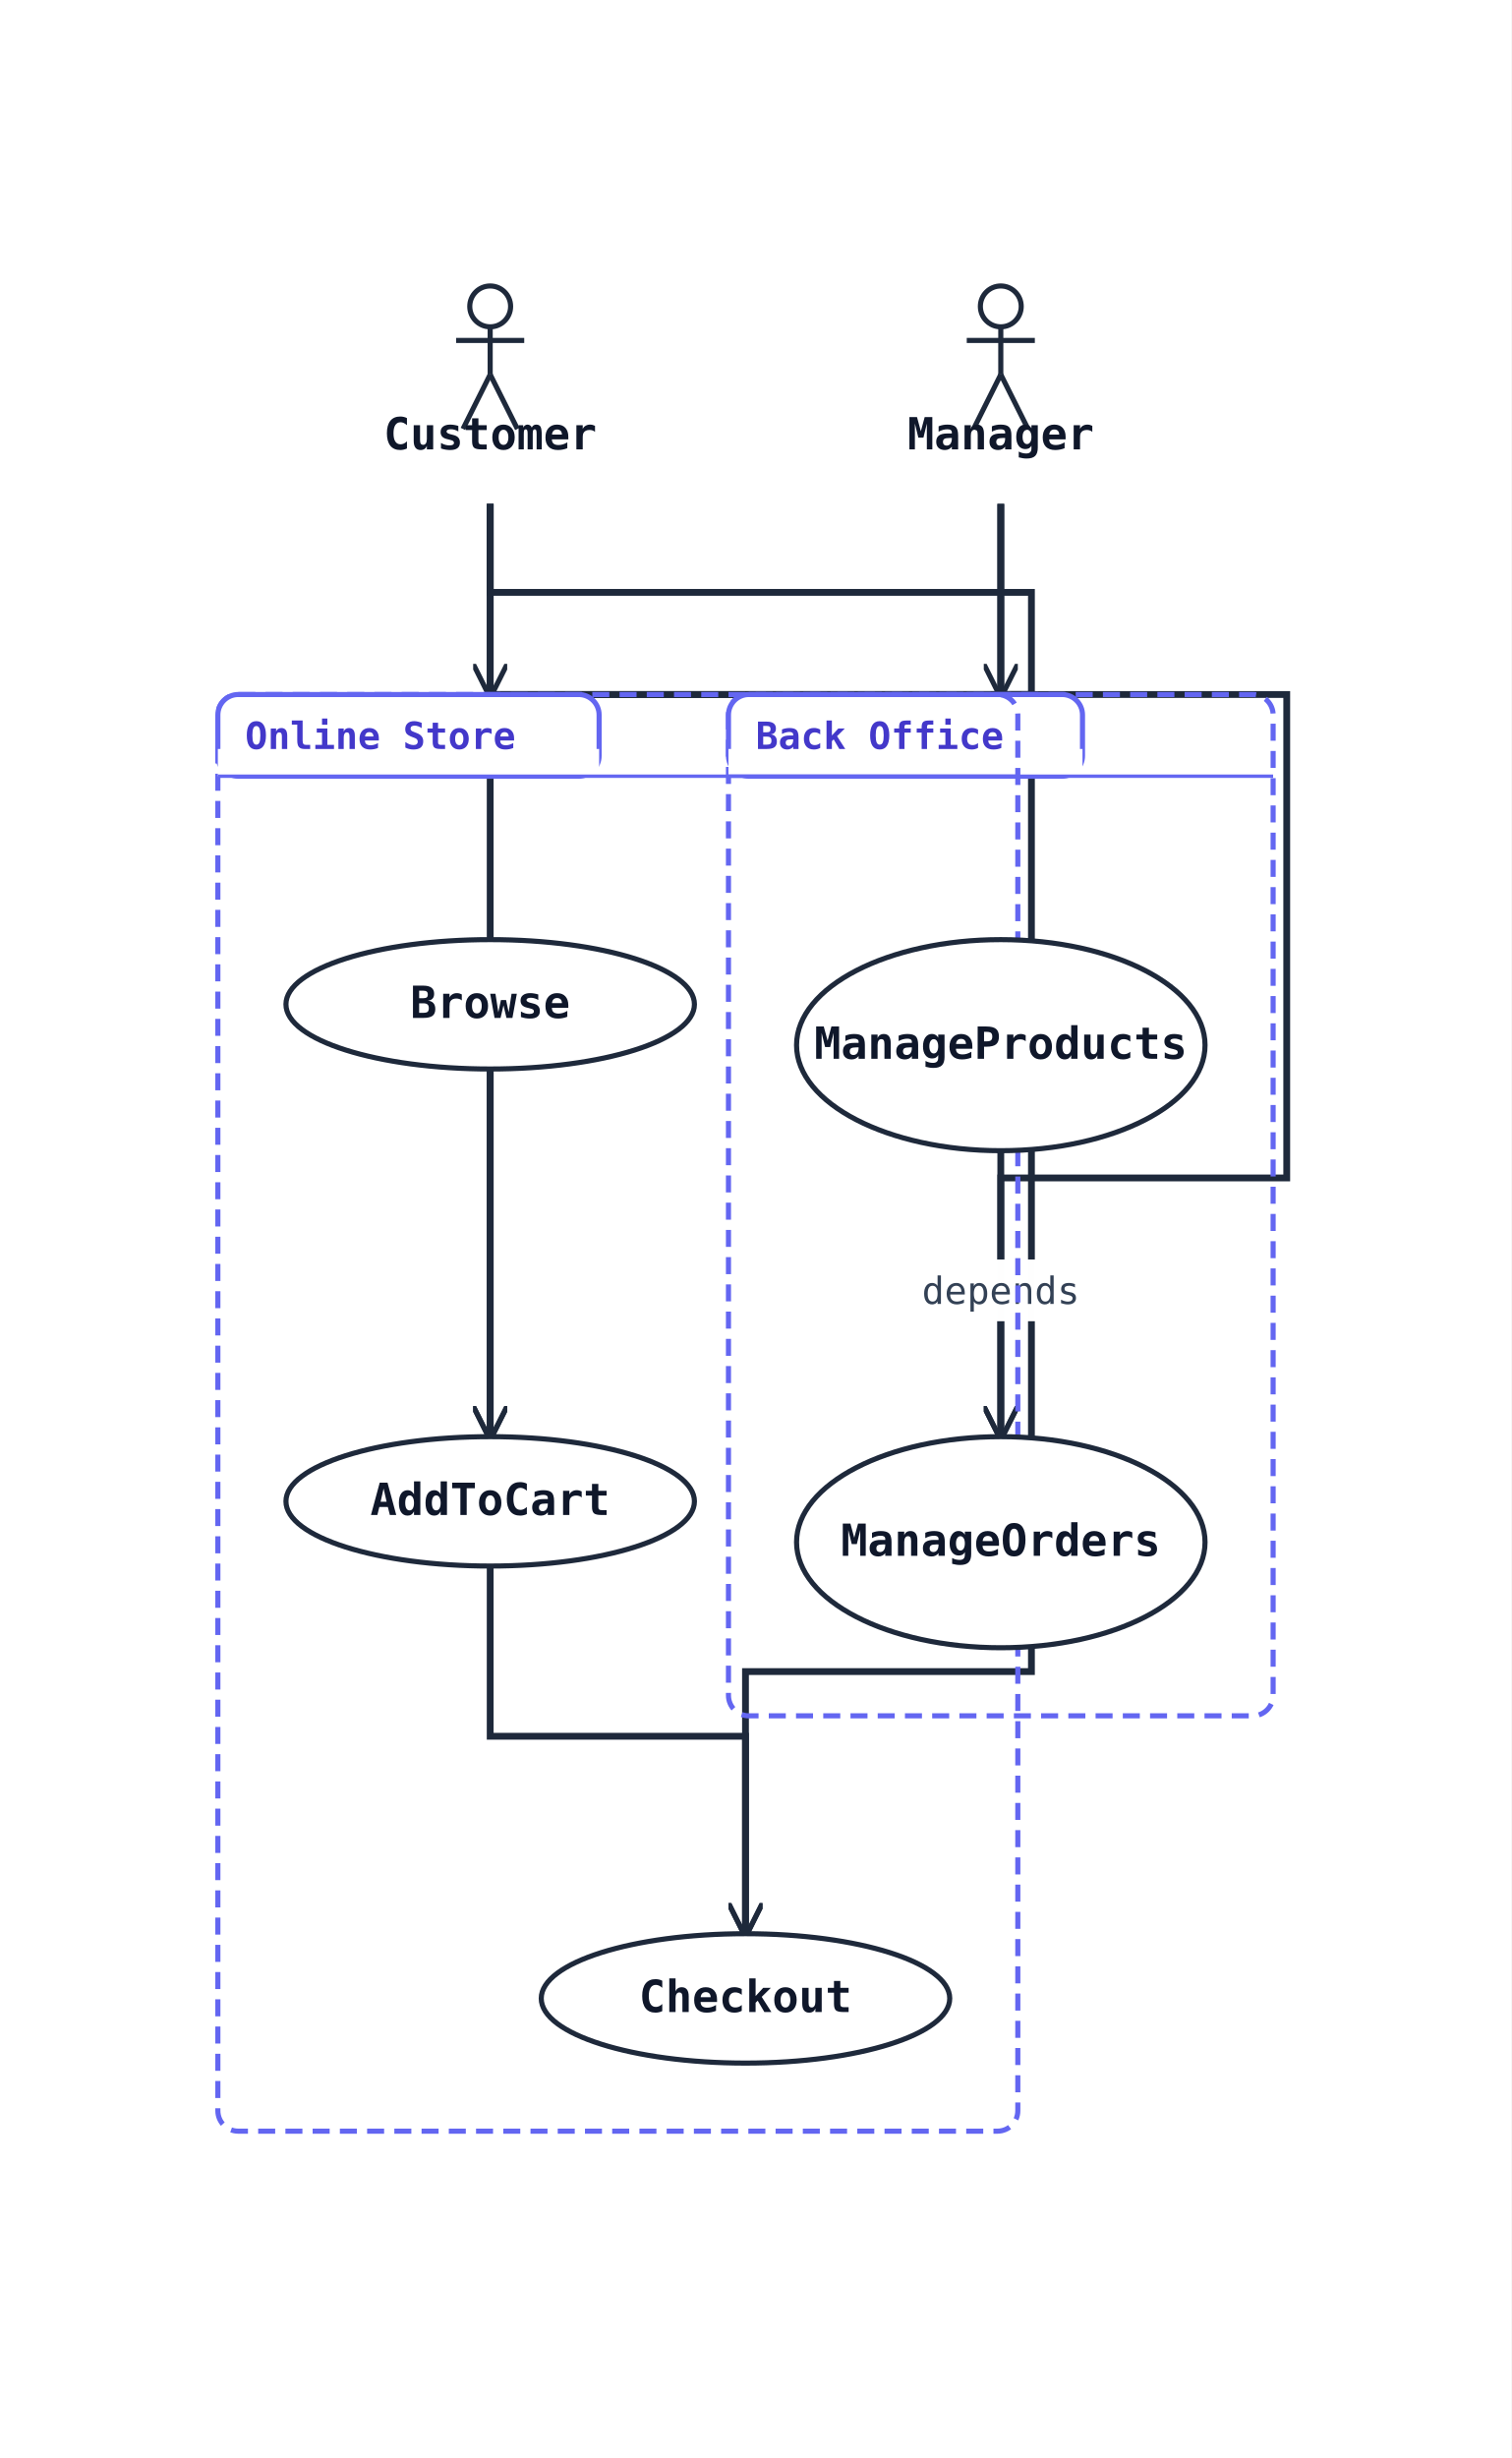
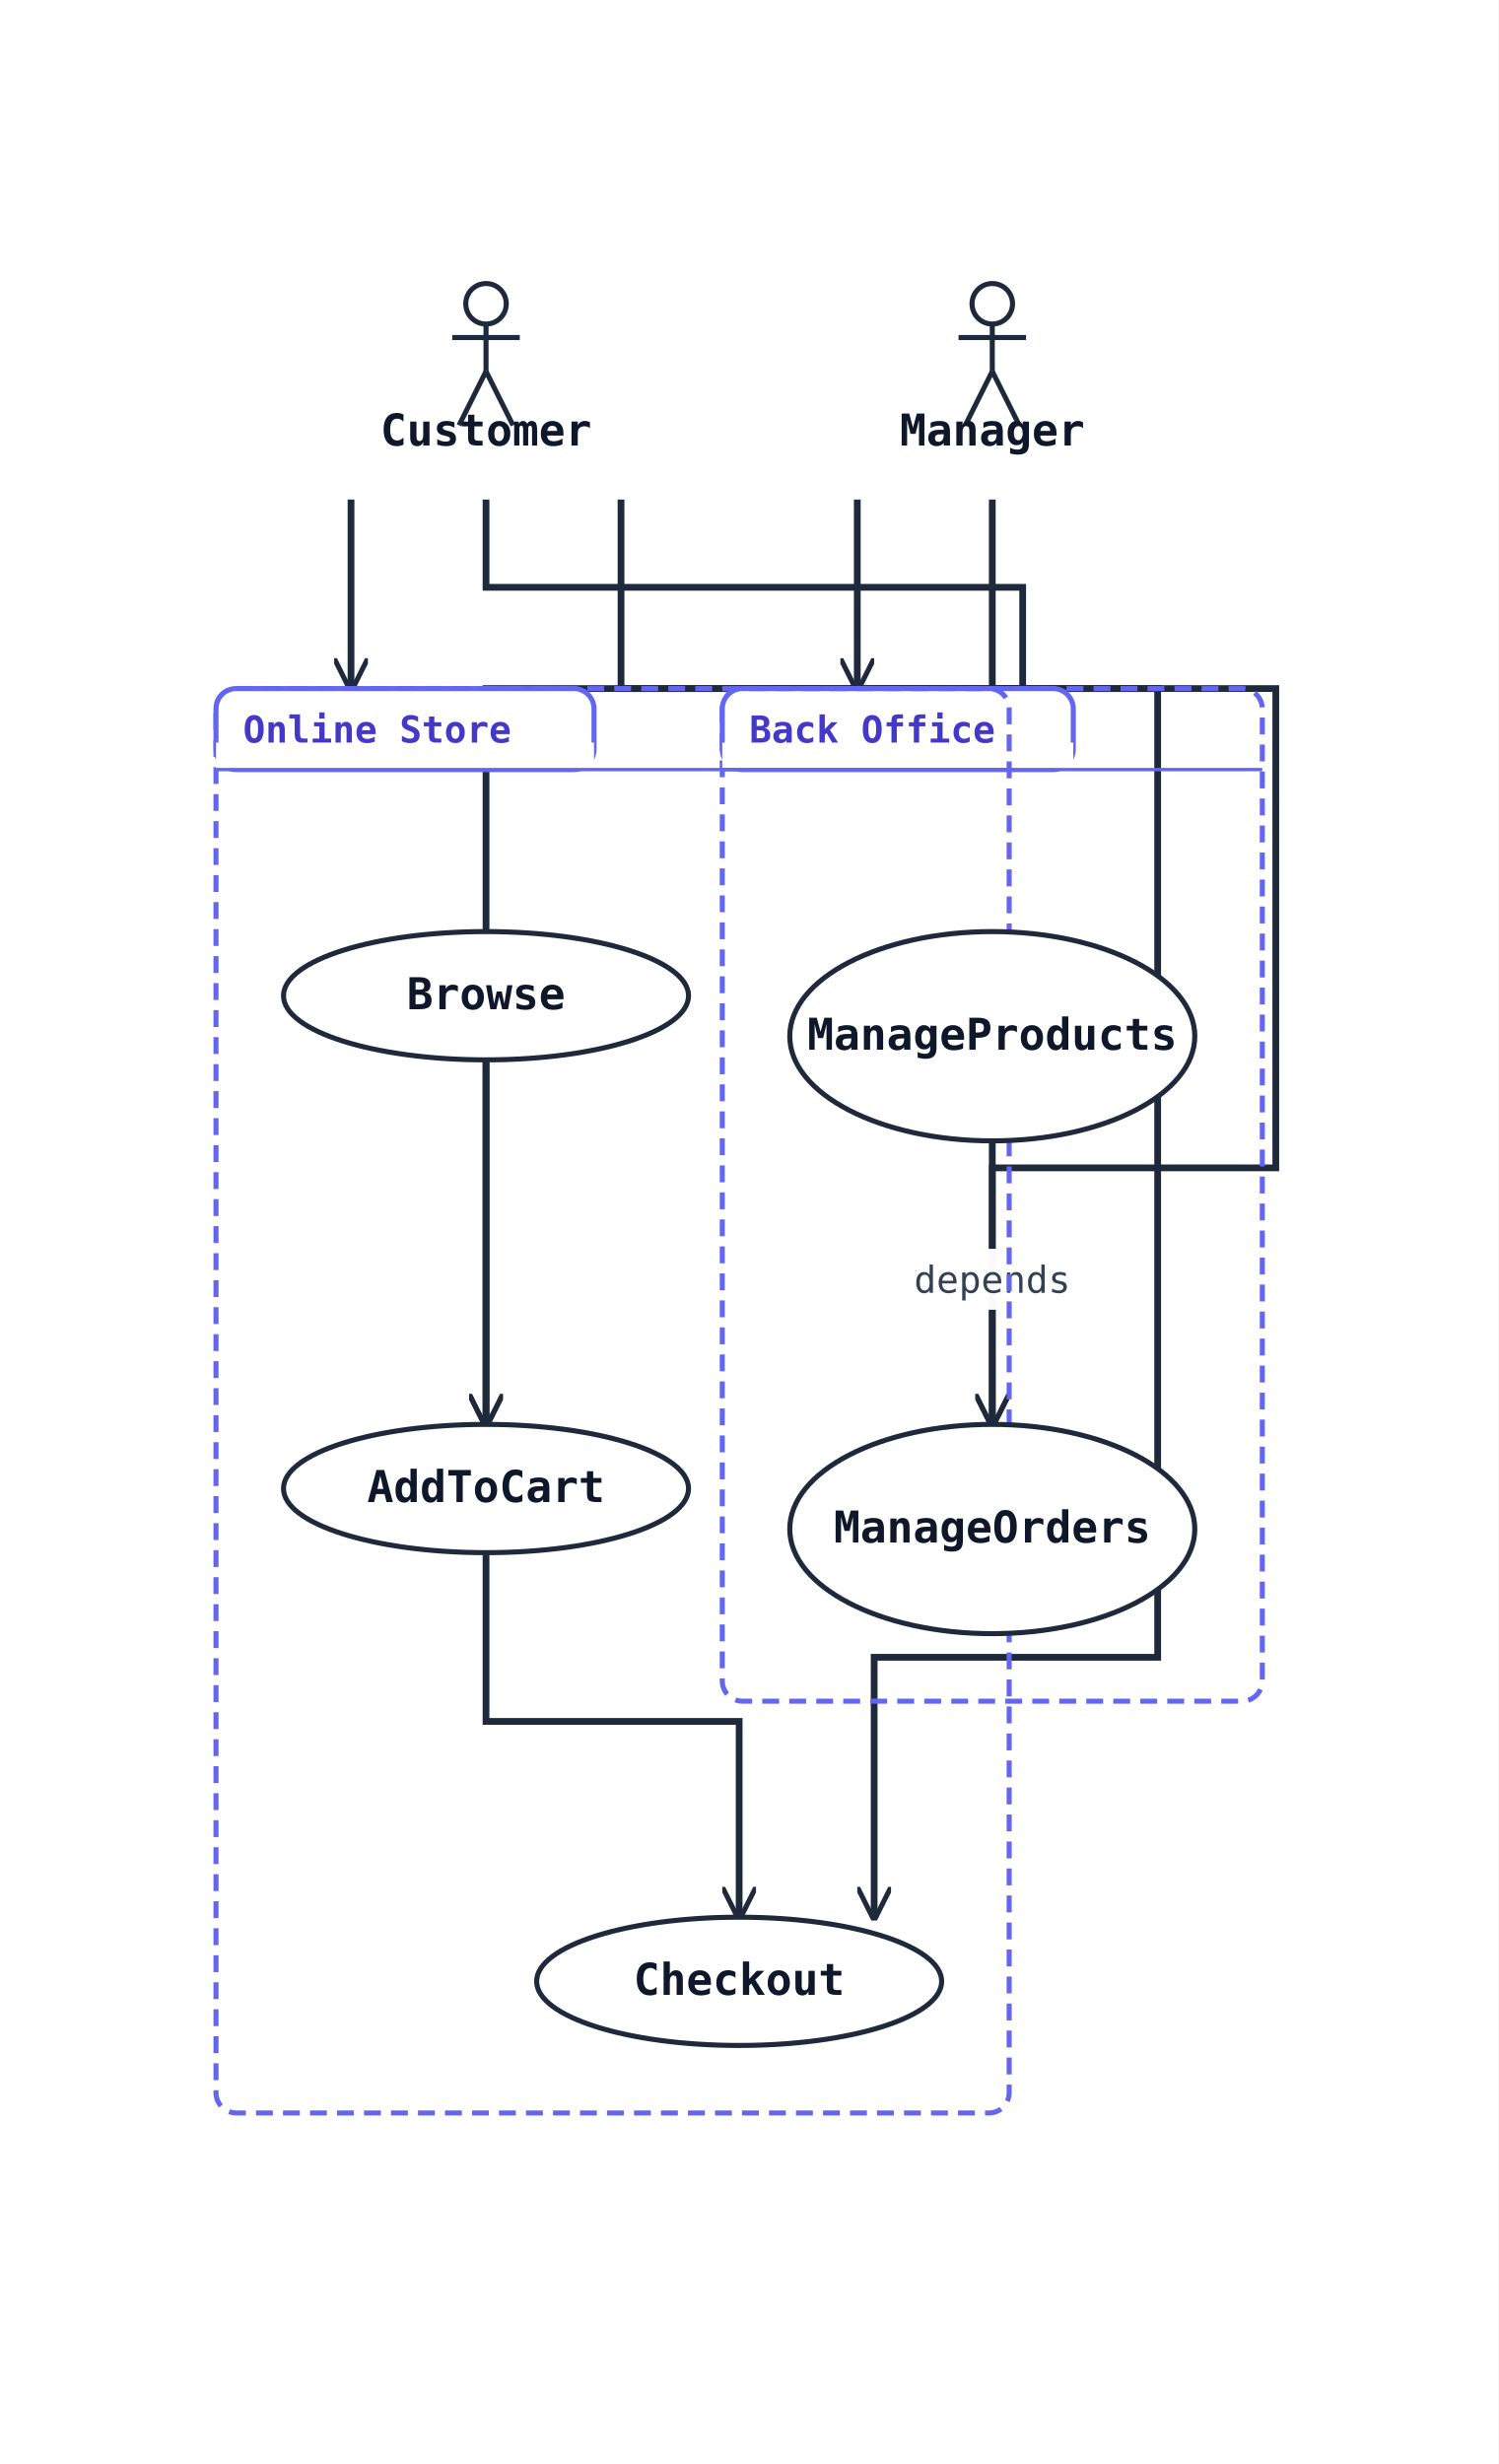
- <svg xmlns="http://www.w3.org/2000/svg" width="444" height="722" viewBox="0 0 444 722" data-orientation="TopToBottom">
+ <svg xmlns="http://www.w3.org/2000/svg" width="444" height="730" viewBox="0 0 444 730" data-orientation="TopToBottom">
  <rect width="100%" height="100%" fill="#ffffff" />
  <defs>
    <marker id="arrow-open" viewBox="0 0 10 10" refX="9" refY="5" markerWidth="10" markerHeight="10" markerUnits="userSpaceOnUse" orient="auto-start-reverse">
      <path d="M0,0 L10,5 L0,10" fill="none" stroke="#1e293b" stroke-width="1.5" />
    </marker>
    <marker id="arrow-triangle" viewBox="0 0 16 16" refX="15" refY="8" markerWidth="16" markerHeight="16" markerUnits="userSpaceOnUse" orient="auto-start-reverse">
      <polygon points="0,1 14,8 0,15" fill="#ffffff" stroke="#1e293b" stroke-width="1.5" fill-rule="nonzero" />
    </marker>
    <marker id="arrow-diamond-filled" viewBox="0 0 14 10" refX="13" refY="5" markerWidth="14" markerHeight="10" markerUnits="userSpaceOnUse" orient="auto-start-reverse">
      <path d="M0,5 L7,0 L14,5 L7,10 z" fill="#1e293b" stroke="#1e293b" stroke-width="1" />
    </marker>
    <marker id="arrow-diamond-open" viewBox="0 0 14 10" refX="13" refY="5" markerWidth="14" markerHeight="10" markerUnits="userSpaceOnUse" orient="auto-start-reverse">
      <path d="M0,5 L7,0 L14,5 L7,10 z" fill="#ffffff" stroke="#1e293b" stroke-width="1" />
    </marker>
  </defs>
  <defs>
    <marker id="arrow-triangle-filled" viewBox="0 0 12 12" refX="11" refY="6" markerWidth="12" markerHeight="12" markerUnits="userSpaceOnUse" orient="auto-start-reverse">
      <polygon points="0,0 12,6 0,12" fill="#1e293b" stroke="#1e293b" stroke-width="1.5" />
    </marker>
    <marker id="arrow-box-filled" viewBox="0 0 12 12" refX="11" refY="6" markerWidth="12" markerHeight="12" markerUnits="userSpaceOnUse" orient="auto-start-reverse">
      <rect x="2" y="2" width="8" height="8" fill="#1e293b" stroke="#1e293b" stroke-width="1.5" />
    </marker>
    <marker id="arrow-plus" viewBox="0 0 12 12" refX="11" refY="6" markerWidth="12" markerHeight="12" markerUnits="userSpaceOnUse" orient="auto-start-reverse">
      <path d="M6,1 L6,11 M1,6 L11,6" fill="none" stroke="#1e293b" stroke-width="1.8" stroke-linecap="round" />
    </marker>
    <marker id="arrow-cross" viewBox="0 0 12 12" refX="11" refY="6" markerWidth="12" markerHeight="12" markerUnits="userSpaceOnUse" orient="auto-start-reverse">
      <path d="M2,2 L10,10 M10,2 L2,10" fill="none" stroke="#1e293b" stroke-width="1.8" stroke-linecap="round" />
    </marker>
    <marker id="arrow-bracket-open" viewBox="0 0 12 14" refX="11" refY="7" markerWidth="12" markerHeight="14" markerUnits="userSpaceOnUse" orient="auto-start-reverse">
      <path d="M10,1 L4,1 L4,13 L10,13" fill="none" stroke="#1e293b" stroke-width="1.8" stroke-linecap="round" stroke-linejoin="round" />
    </marker>
    <marker id="arrow-circle-open" viewBox="0 0 12 12" refX="11" refY="6" markerWidth="12" markerHeight="12" markerUnits="userSpaceOnUse" orient="auto-start-reverse">
      <circle cx="6" cy="6" r="4" fill="#ffffff" stroke="#1e293b" stroke-width="1.5" />
    </marker>
    <marker id="arrow-circle-filled" viewBox="0 0 12 12" refX="11" refY="6" markerWidth="12" markerHeight="12" markerUnits="userSpaceOnUse" orient="auto-start-reverse">
      <circle cx="6" cy="6" r="4" fill="#1e293b" stroke="#1e293b" stroke-width="1.5" />
    </marker>
    <marker id="arrow-double-open" viewBox="0 0 16 12" refX="15" refY="6" markerWidth="16" markerHeight="12" markerUnits="userSpaceOnUse" orient="auto-start-reverse">
      <path d="M0,1 L8,6 L0,11 M7,1 L15,6 L7,11" fill="none" stroke="#1e293b" stroke-width="1.5" stroke-linejoin="round" />
    </marker>
  </defs>
-   <polyline class="uml-relation" data-uml-from="Customer" data-uml-to="Browse" data-uml-arrow="--&gt;" points="144,148 144,159 144,204" fill="none" stroke="#1e293b" stroke-width="2" marker-end="url(#arrow-open)" />
+   <polyline class="uml-relation" data-uml-from="Customer" data-uml-to="Browse" data-uml-arrow="--&gt;" points="104,148 104,159 104,204" fill="none" stroke="#1e293b" stroke-width="2" marker-end="url(#arrow-open)" />
  <polyline class="uml-relation" data-uml-from="Customer" data-uml-to="AddToCart" data-uml-arrow="--&gt;" points="144,148 144,174 303,174 303,204 144,204 144,422" fill="none" stroke="#1e293b" stroke-width="2" marker-end="url(#arrow-open)" />
-   <polyline class="uml-relation" data-uml-from="Customer" data-uml-to="Checkout" data-uml-arrow="--&gt;" points="144,148 144,204 303,204 303,491 219,491 219,568" fill="none" stroke="#1e293b" stroke-width="2" marker-end="url(#arrow-open)" />
-   <polyline class="uml-relation" data-uml-from="Manager" data-uml-to="MP" data-uml-arrow="--&gt;" points="294,148 294,204 294,204" fill="none" stroke="#1e293b" stroke-width="2" marker-end="url(#arrow-open)" />
+   <polyline class="uml-relation" data-uml-from="Customer" data-uml-to="Checkout" data-uml-arrow="--&gt;" points="184,148 184,204 343,204 343,491 259,491 259,568" fill="none" stroke="#1e293b" stroke-width="2" marker-end="url(#arrow-open)" />
+   <polyline class="uml-relation" data-uml-from="Manager" data-uml-to="MP" data-uml-arrow="--&gt;" points="254,148 254,204 254,204" fill="none" stroke="#1e293b" stroke-width="2" marker-end="url(#arrow-open)" />
  <polyline class="uml-relation" data-uml-from="Manager" data-uml-to="MO" data-uml-arrow="--&gt;" points="294,148 294,204 378,204 378,346 294,346 294,422" fill="none" stroke="#1e293b" stroke-width="2" marker-end="url(#arrow-open)" />
  <polyline class="uml-relation" data-uml-from="Browse" data-uml-to="AddToCart" data-uml-arrow="--&gt;" points="144,314 144,357 144,422" fill="none" stroke="#1e293b" stroke-width="2" marker-end="url(#arrow-open)" />
  <polyline class="uml-relation" data-uml-from="AddToCart" data-uml-to="Checkout" data-uml-arrow="--&gt;" points="144,460 144,510 219,510 219,568" fill="none" stroke="#1e293b" stroke-width="2" marker-end="url(#arrow-open)" />
  <polyline class="uml-relation" data-uml-from="MP" data-uml-to="MO" data-uml-arrow="--&gt;" points="294,338 294,368 294,422" fill="none" stroke="#1e293b" stroke-width="2" marker-end="url(#arrow-open)" />
-   <rect class="uml-edge-label-bg" data-uml-label-role="edge-background" x="268" y="370" width="52" height="18" fill="white" opacity="0.85" />
  <rect class="uml-edge-label-bg" data-uml-label-role="edge-background" x="268" y="370" width="52" height="18" fill="white" opacity="0.85" />
  <rect class="uml-edge-label-bg" data-uml-label-role="edge-background" x="268" y="370" width="52" height="18" fill="white" opacity="0.85" />
  <text class="uml-edge-label" data-uml-label-role="edge" x="294" y="383" text-anchor="middle" font-family="monospace" font-size="11" fill="#334155">depends</text>
  <rect class="uml-group-frame" data-uml-group="Back Office" x="214" y="204" width="160" height="300" rx="6" ry="6" fill="none" stroke="#6366f1" stroke-width="1.5" stroke-dasharray="5 3" />
  <rect x="214" y="204" width="104" height="24" rx="6" ry="6" fill="#ffffff" stroke="#6366f1" stroke-width="1.5" />
  <rect x="214" y="220" width="104" height="8" fill="#ffffff" stroke="none" />
  <text x="222" y="220" font-family="monospace" font-size="11" font-weight="600" fill="#4338ca">Back Office</text>
  <line x1="214" y1="228" x2="374" y2="228" stroke="#6366f1" stroke-width="1" />
  <rect class="uml-group-frame" data-uml-group="Online Store" x="64" y="204" width="235" height="422" rx="6" ry="6" fill="none" stroke="#6366f1" stroke-width="1.5" stroke-dasharray="5 3" />
  <rect x="64" y="204" width="112" height="24" rx="6" ry="6" fill="#ffffff" stroke="#6366f1" stroke-width="1.5" />
  <rect x="64" y="220" width="112" height="8" fill="#ffffff" stroke="none" />
  <text x="72" y="220" font-family="monospace" font-size="11" font-weight="600" fill="#4338ca">Online Store</text>
  <line x1="64" y1="228" x2="299" y2="228" stroke="#6366f1" stroke-width="1" />
  <circle cx="144" cy="90" r="6" fill="none" stroke="#1e293b" stroke-width="1.5" />
  <line x1="144" y1="96" x2="144" y2="110" stroke="#1e293b" stroke-width="1.5" />
  <line x1="134" y1="100" x2="154" y2="100" stroke="#1e293b" stroke-width="1.5" />
  <line x1="144" y1="110" x2="136" y2="126" stroke="#1e293b" stroke-width="1.5" />
  <line x1="144" y1="110" x2="152" y2="126" stroke="#1e293b" stroke-width="1.5" />
  <text x="144" y="132" text-anchor="middle" font-family="monospace" font-size="13" font-weight="600" fill="#0f172a">Customer</text>
  <circle cx="294" cy="90" r="6" fill="none" stroke="#1e293b" stroke-width="1.5" />
  <line x1="294" y1="96" x2="294" y2="110" stroke="#1e293b" stroke-width="1.5" />
  <line x1="284" y1="100" x2="304" y2="100" stroke="#1e293b" stroke-width="1.5" />
  <line x1="294" y1="110" x2="286" y2="126" stroke="#1e293b" stroke-width="1.5" />
  <line x1="294" y1="110" x2="302" y2="126" stroke="#1e293b" stroke-width="1.5" />
  <text x="294" y="132" text-anchor="middle" font-family="monospace" font-size="13" font-weight="600" fill="#0f172a">Manager</text>
  <ellipse cx="144" cy="295" rx="60" ry="19" fill="#ffffff" stroke="#1e293b" stroke-width="1.5" />
  <text x="144" y="299" text-anchor="middle" font-family="monospace" font-size="13" font-weight="600" fill="#0f172a">Browse</text>
  <ellipse cx="144" cy="441" rx="60" ry="19" fill="#ffffff" stroke="#1e293b" stroke-width="1.5" />
  <text x="144" y="445" text-anchor="middle" font-family="monospace" font-size="13" font-weight="600" fill="#0f172a">AddToCart</text>
  <ellipse cx="219" cy="587" rx="60" ry="19" fill="#ffffff" stroke="#1e293b" stroke-width="1.5" />
  <text x="219" y="591" text-anchor="middle" font-family="monospace" font-size="13" font-weight="600" fill="#0f172a">Checkout</text>
  <ellipse cx="294" cy="307" rx="60" ry="31" fill="#ffffff" stroke="#1e293b" stroke-width="1.5" />
  <text x="294" y="311" text-anchor="middle" font-family="monospace" font-size="13" font-weight="600" fill="#0f172a">ManageProducts</text>
  <ellipse cx="294" cy="453" rx="60" ry="31" fill="#ffffff" stroke="#1e293b" stroke-width="1.5" />
  <text x="294" y="457" text-anchor="middle" font-family="monospace" font-size="13" font-weight="600" fill="#0f172a">ManageOrders</text>
</svg>
